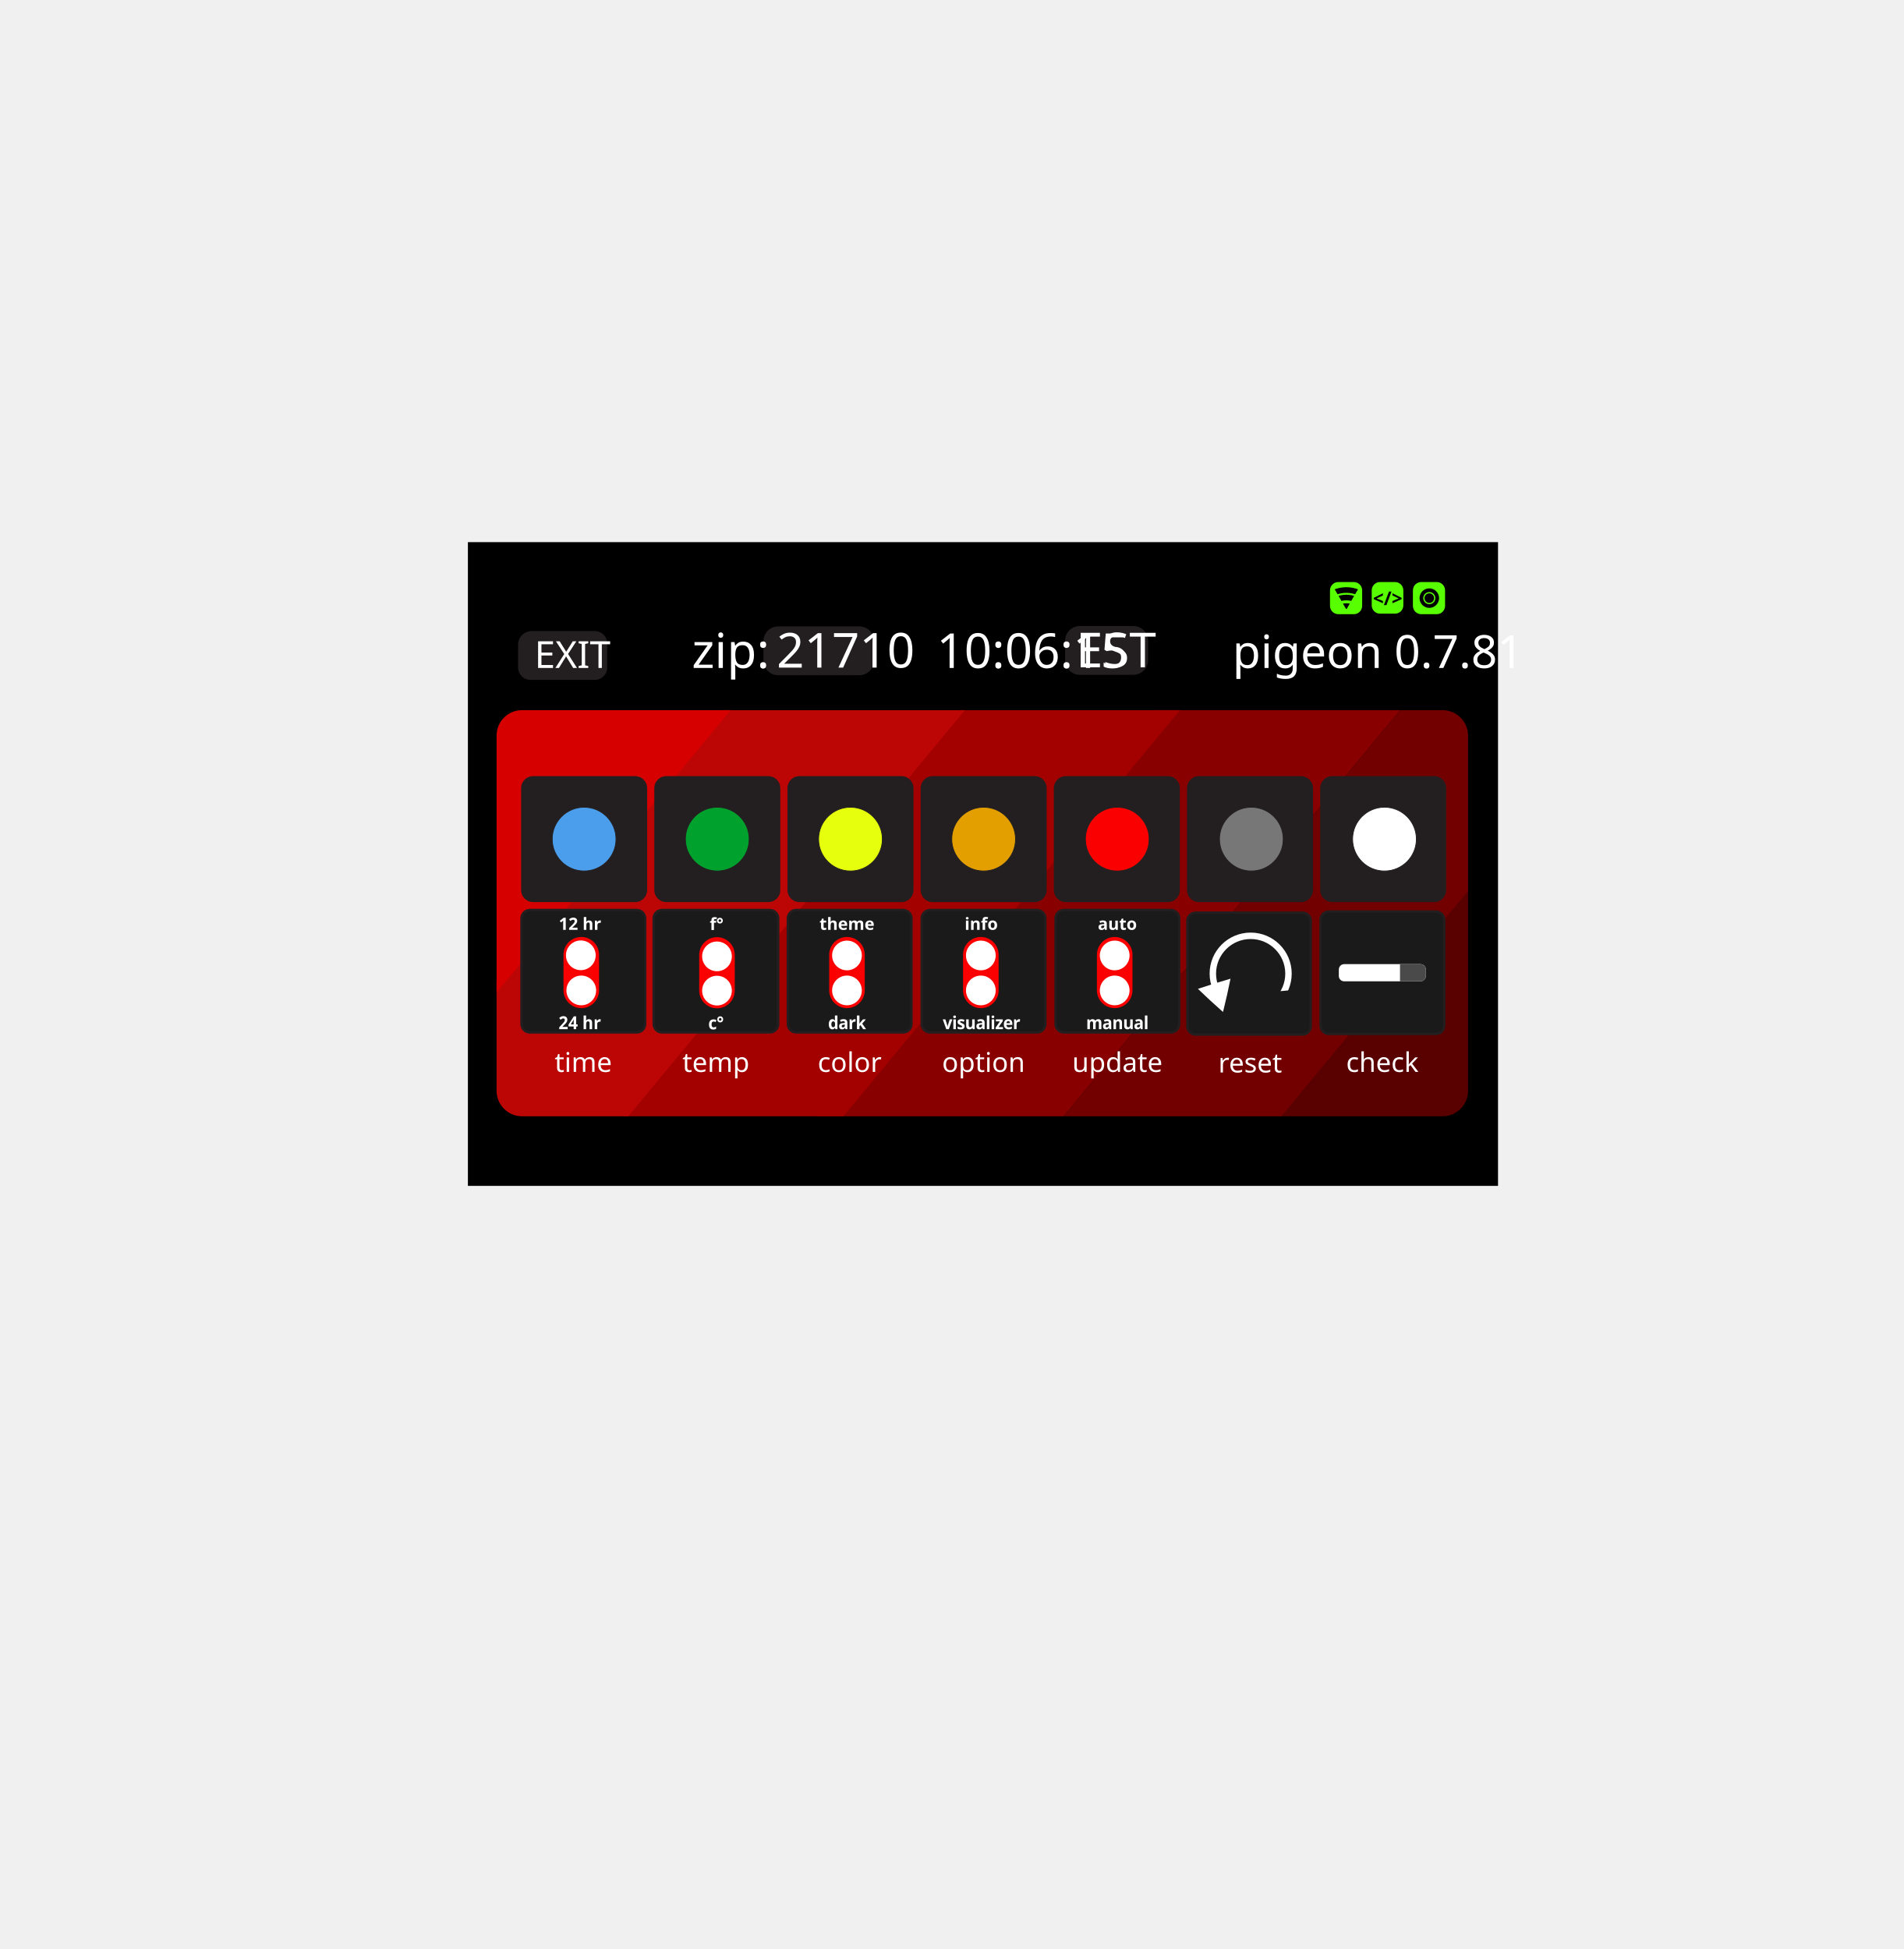
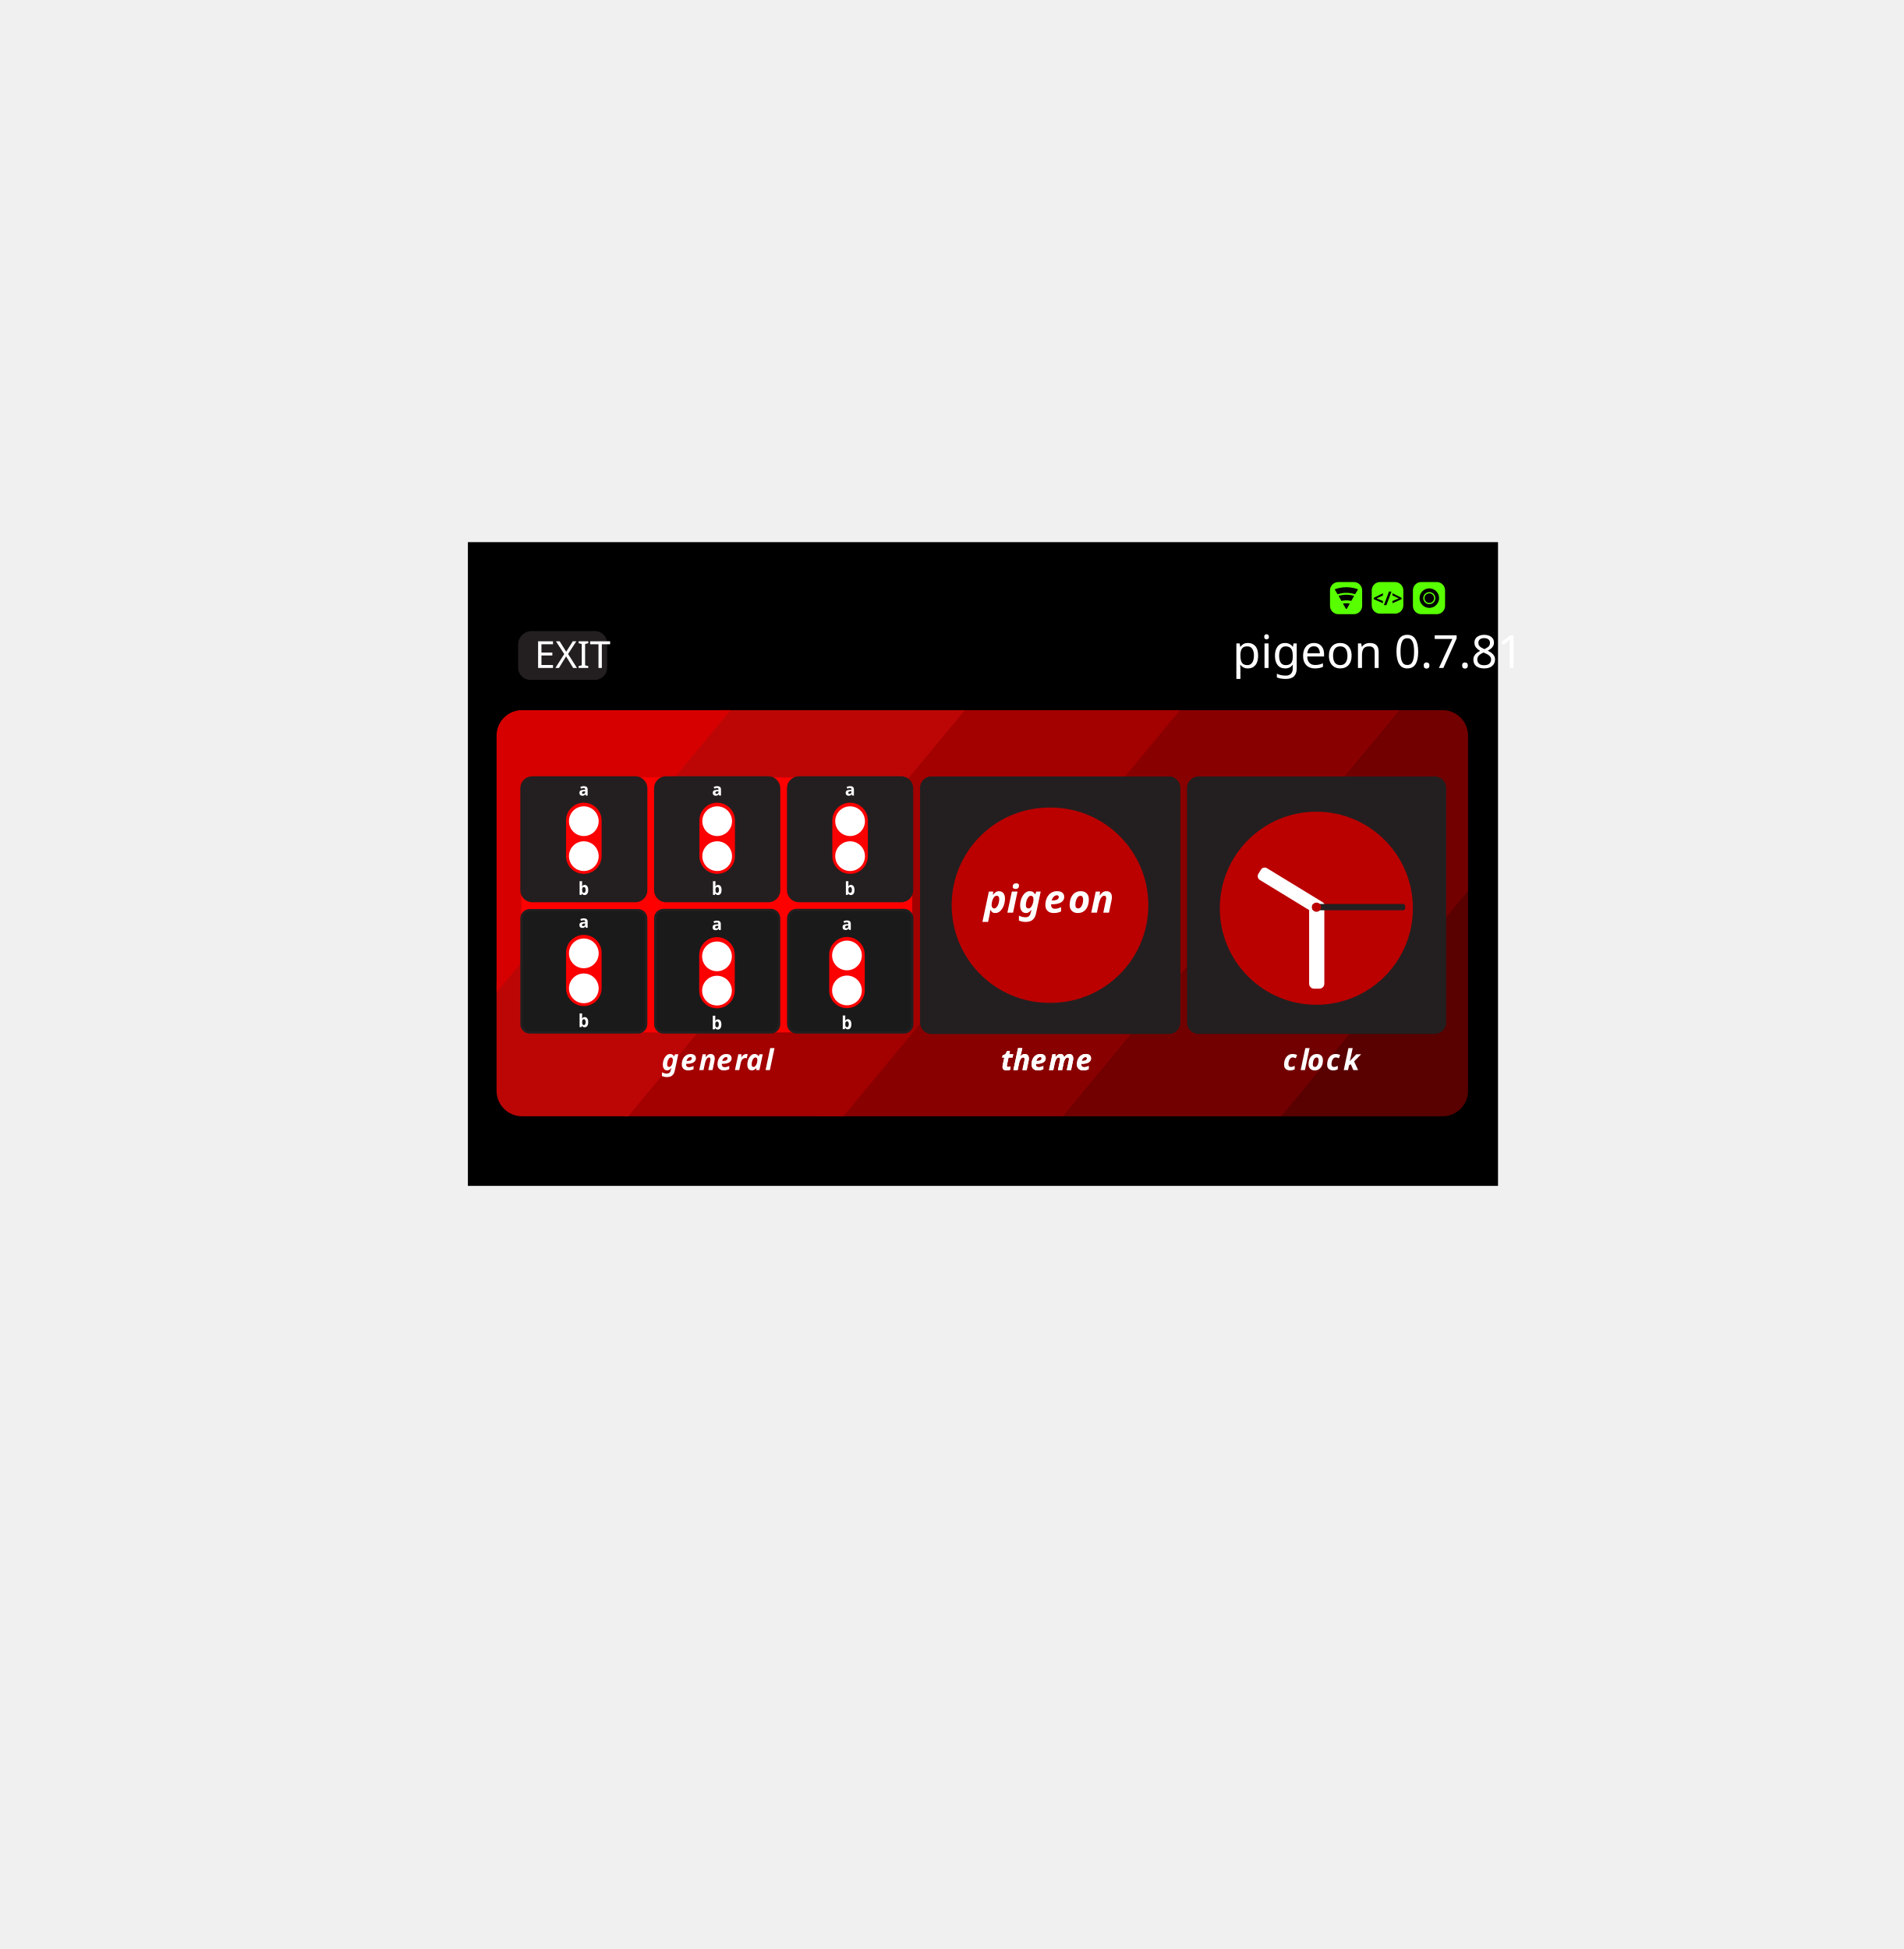
<svg xmlns="http://www.w3.org/2000/svg" viewBox="0 0 2365.03 2422.04">
  <defs>
    <clipPath id="clippath">
      <rect x="581.39" y="673.72" width="1280" height="800" fill="none" />
    </clipPath>
    <clipPath id="clippath-1">
      <path d="M648.66,882.51h1143.85c17.46,0,31.64,14.18,31.64,31.64v441.41c0,17.46-14.18,31.64-31.64,31.64H648.67c-17.46,0-31.64-14.18-31.64-31.64v-441.41c0-17.46,14.18-31.64,31.64-31.64Z" fill="none" />
    </clipPath>
    <clipPath id="clippath-2">
      <path d="M648.66,882.51h1143.85c17.46,0,31.64,14.18,31.64,31.64v441.41c0,17.46-14.18,31.64-31.64,31.64H648.67c-17.46,0-31.64-14.18-31.64-31.64v-441.41c0-17.46,14.18-31.64,31.64-31.64Z" fill="none" />
    </clipPath>
    <clipPath id="clippath-3">
      <path d="M648.66,882.51h1143.85c17.46,0,31.64,14.18,31.64,31.64v441.41c0,17.46-14.18,31.64-31.64,31.64H648.67c-17.46,0-31.64-14.18-31.64-31.64v-441.41c0-17.46,14.18-31.64,31.64-31.64Z" fill="none" />
    </clipPath>
    <clipPath id="clippath-4">
      <path d="M648.66,882.51h1143.85c17.46,0,31.64,14.18,31.64,31.64v441.41c0,17.46-14.18,31.64-31.64,31.64H648.67c-17.46,0-31.64-14.18-31.64-31.64v-441.41c0-17.46,14.18-31.64,31.64-31.64Z" fill="none" />
    </clipPath>
    <clipPath id="clippath-5">
      <path d="M648.66,882.51h1143.85c17.46,0,31.64,14.18,31.64,31.64v441.41c0,17.46-14.18,31.64-31.64,31.64H648.67c-17.46,0-31.64-14.18-31.64-31.64v-441.41c0-17.46,14.18-31.64,31.64-31.64Z" fill="none" />
    </clipPath>
    <clipPath id="clippath-6">
      <path d="M648.66,882.51h1143.85c17.46,0,31.64,14.18,31.64,31.64v441.41c0,17.46-14.18,31.64-31.64,31.64H648.67c-17.46,0-31.64-14.18-31.64-31.64v-441.41c0-17.46,14.18-31.64,31.64-31.64Z" fill="none" />
    </clipPath>
    <clipPath id="clippath-7">
-       <rect id="settings_update_clipping_mask" x="1739.59" y="1174.17" width="91.93" height="63.35" fill="none" />
-     </clipPath>
-     <clipPath id="clippath-8">
-       <rect id="settings_reset_icon_leplipse_clipping_mask" x="1375.18" y="1080.78" width="234.88" height="159.85" transform="translate(-101.31 143.59) rotate(-5.33)" fill="none" />
+       <rect x="1182.53" y="1003.55" width="244.34" height="242.72" rx="121.36" ry="121.36" fill="none" />
    </clipPath>
    <clipPath id="clippath-9">
      <polygon id="settings_input_wifi_clipping_mask" points="1672.93 727.78 1690.2 727.65 1681.45 742.54 1672.93 757.56 1664.41 742.54 1655.66 727.65 1672.93 727.78" fill="none" />
    </clipPath>
  </defs>
  <g id="background">
    <g clip-path="url(#clippath)">
      <rect x="581.39" y="673.72" width="1280" height="800" />
      <g clip-path="url(#clippath-1)">
        <rect x="674.38" y="1426.21" width="1916.01" height="315.24" transform="translate(-628.7072 1830.121) rotate(-50.3515)" fill="#590000" />
      </g>
      <g clip-path="url(#clippath-2)">
        <rect x="473.3" y="1313.82" width="1916.01" height="208.31" transform="translate(-573.7769 1615.26) rotate(-50.3513)" fill="#720000" />
      </g>
      <g clip-path="url(#clippath-3)">
        <rect x="302.48" y="1157.44" width="1916.01" height="236.39" transform="translate(-526.0057 1432.223) rotate(-50.3514)" fill="#890000" />
      </g>
      <g clip-path="url(#clippath-4)">
        <rect x="150.46" y="1044.69" width="1914.82" height="210.51" transform="translate(-484.4581 1269.221) rotate(-50.3515)" fill="#a30000" />
      </g>
      <g clip-path="url(#clippath-5)">
        <rect x="-15.46" y="894.9" width="1913.62" height="232.53" transform="translate(-437.8743 1090.776) rotate(-50.3513)" fill="#bc0606" />
      </g>
      <g clip-path="url(#clippath-6)">
        <rect x="-223.22" y="679.58" width="1916.01" height="320.81" transform="translate(-380.83 869.78) rotate(-50.35)" fill="#d60000" />
      </g>
    </g>
  </g>
-   <g id="settings_update_group">
-     <g id="settings_update_icon_group">
-       <rect id="settings_update_button" x="1640.9" y="1132.76" width="153.58" height="152.1" rx="10.35" ry="10.35" fill="#1a1a1a" stroke="#231f20" stroke-miterlimit="10" stroke-width="3" />
-       <rect id="settings_update_white" x="1663.58" y="1198.12" width="108.14" height="21.39" rx="6.67" ry="6.67" fill="#fff" />
-       <g id="settings_update_icon_clipping_mask">
-         <g clip-path="url(#clippath-7)">
-           <rect id="settings_update_rectangle_full_grey" x="1663.58" y="1198.12" width="108.14" height="21.39" rx="6.67" ry="6.67" fill="#4a4a4a" />
-         </g>
-       </g>
-       <text id="settings_update_update_text" transform="translate(1717.69 1332.079)" text-anchor="middle" fill="#fff" font-family="Digital-7, Digital-7" font-size="33.68" isolation="isolate">
-         <tspan x="0" y="0">check</tspan>
-       </text>
-     </g>
-   </g>
-   <g id="settings_reset_group">
-     <rect id="settings_reset_button" x="1475.42" y="1134.15" width="153.26" height="151.54" rx="10.35" ry="10.35" fill="#1a1a1a" stroke="#231f20" stroke-miterlimit="10" stroke-width="3" />
-     <g id="settings_reset_icon_group">
-       <g id="settings_reset_icon_eplipse">
-         <g clip-path="url(#clippath-8)">
-           <circle id="settings_reset_icon_eplipse_white" cx="1554.03" cy="1209.93" r="47" fill="none" stroke="#fff" stroke-miterlimit="10" stroke-width="8" />
-         </g>
-       </g>
-       <polygon id="settings_reset_icon_triangle" points="1529 1216.23 1524.57 1236.98 1519.68 1257.63 1503.92 1243.42 1488.49 1228.86 1508.68 1222.32 1529 1216.23" fill="#fff" />
-     </g>
-     <text id="settings_reset_text_white" transform="translate(1513.802 1332.742)" fill="#fff" font-family="Digital-7, Digital-7" font-size="33.56" isolation="isolate">
-       <tspan x="0" y="0">reset</tspan>
-     </text>
-   </g>
-   <g id="settings_tile_labels_group">
-     <text id="settings_label_time_text" transform="translate(724.81 1332.079)" text-anchor="middle" fill="#fff" font-family="Digital-7, Digital-7" font-size="33.68" isolation="isolate">
-       <tspan x="0" y="0">time</tspan>
-     </text>
-     <text id="settings_label_temp_text" transform="translate(889.6 1332.079)" text-anchor="middle" fill="#fff" font-family="Digital-7, Digital-7" font-size="33.68" isolation="isolate">
-       <tspan x="0" y="0">temp</tspan>
-     </text>
-     <text id="settings_label_color_text" transform="translate(1055.77 1332.079)" text-anchor="middle" fill="#fff" font-family="Digital-7, Digital-7" font-size="33.68" isolation="isolate">
-       <tspan x="0" y="0">color</tspan>
-     </text>
-     <text id="settings_label_option_text" transform="translate(1222.1 1332.079)" text-anchor="middle" fill="#fff" font-family="Digital-7, Digital-7" font-size="33.68" isolation="isolate">
-       <tspan x="0" y="0">option</tspan>
-     </text>
-     <text id="settings_label_update_text" transform="translate(1388.43 1332.079)" text-anchor="middle" fill="#fff" font-family="Digital-7, Digital-7" font-size="33.68" isolation="isolate">
-       <tspan x="0" y="0">update</tspan>
-     </text>
-   </g>
-   <g id="settings_option_group">
-     <g id="option1_time_format">
-       <rect id="option1_time_button" x="648.02" y="1130.89" width="153.58" height="152.1" rx="10.35" ry="10.35" fill="#1a1a1a" stroke="#231f20" stroke-miterlimit="10" stroke-width="3" />
-       <path id="option1_time_shape_ui_color" d="M744.38,1186.49v44.21c0,12.21-9.9,22.11-22.1,22.11s-22.11-9.9-22.11-22.11v-44.21c0-12.21,9.9-22.11,22.11-22.11s22.1,9.9,22.1,22.11" fill="#fb0000" />
-       <text id="option1_time_24hr_b_text_white" transform="translate(694.0457 1278.948) scale(1 1.0638)" fill="#fff" font-family="SharpSans-Bold, 'Sharp Sans'" font-size="21" font-weight="700">
-         <tspan x="0" y="0" letter-spacing="-.02em">2</tspan>
-         <tspan x="12.01" y="0">4 hr</tspan>
-       </text>
-       <text id="option1_time_12hr_a_text_white" transform="translate(694.2891 1155.521)" fill="#fff" font-family="SharpSans-Bold, 'Sharp Sans'" font-size="21" font-weight="700">
-         <tspan x="0" y="0">12 hr</tspan>
-       </text>
-       <path id="option1_time_toggle_b_shape_white" d="M740.18,1187.16c0,10.2-8.27,18.47-18.47,18.47s-18.47-8.27-18.47-18.47,8.27-18.46,18.47-18.46,18.47,8.27,18.47,18.46" fill="#fff" />
-       <path id="option1_time_toggle_a_shape_white" d="M740.74,1230.81c0,10.2-8.27,18.47-18.47,18.47s-18.47-8.27-18.47-18.47,8.27-18.46,18.47-18.46,18.47,8.27,18.47,18.46" fill="#fff" />
-     </g>
-     <g id="option2_temp_group">
-       <rect id="option2_temp_button" x="812.25" y="1130.89" width="154.7" height="152.1" rx="10.35" ry="10.35" fill="#1a1a1a" stroke="#231f20" stroke-miterlimit="10" stroke-width="3" />
-       <path id="option2_temp_shape_ui_color" d="M913.01,1186.72v44.21c0,12.21-9.9,22.11-22.1,22.11s-22.11-9.9-22.11-22.11v-44.21c0-12.21,9.9-22.11,22.11-22.11s22.1,9.9,22.1,22.11" fill="#fb0000" />
-       <text id="option2_temp_c_b_text_white" transform="translate(880.0389 1279.179) scale(1 1.0638)" fill="#fff" font-family="SharpSans-Bold, 'Sharp Sans'" font-size="21" font-weight="700" letter-spacing="-.02em">
-         <tspan x="0" y="0">c°</tspan>
-       </text>
-       <text id="option2_temp_f_a_text_white" transform="translate(881.8868 1155.752)" fill="#fff" font-family="SharpSans-Bold, 'Sharp Sans'" font-size="21" font-weight="700">
-         <tspan x="0" y="0">f°</tspan>
-       </text>
-       <path id="option2_temp_toggle_b_shape_white" d="M909.37,1188.48c0,10.2-8.27,18.47-18.47,18.47s-18.47-8.27-18.47-18.47,8.27-18.46,18.47-18.46,18.47,8.27,18.47,18.46" fill="#fff" />
-       <path id="option2_temp_toggle_a_shape_white" d="M909.37,1231.04c0,10.2-8.27,18.47-18.47,18.47s-18.47-8.27-18.47-18.47,8.27-18.46,18.47-18.46,18.47,8.27,18.47,18.46" fill="#fff" />
-     </g>
-     <g id="option3_dark_group">
-       <rect id="option3_theme_shape_button" x="978.98" y="1130.89" width="153.58" height="152.1" rx="10.35" ry="10.35" fill="#1a1a1a" stroke="#231f20" stroke-miterlimit="10" stroke-width="3" />
-       <path id="option3_theme_shape_ui_color" d="M1074.53,1186.49v44.21c0,12.21-9.9,22.11-22.1,22.11s-22.11-9.9-22.11-22.11v-44.21c0-12.21,9.9-22.11,22.11-22.11s22.1,9.9,22.1,22.11" fill="#fb0000" />
-       <text id="option3_theme_b_dark_text_white" transform="translate(1028.898 1278.948) scale(1 1.0638)" fill="#fff" font-family="SharpSans-Bold, 'Sharp Sans'" font-size="21" font-weight="700" letter-spacing="-.02em">
-         <tspan x="0" y="0">dark</tspan>
-       </text>
-       <text id="option3_theme_a_theme_text_white" transform="translate(1018.251 1155.521)" fill="#fff" font-family="SharpSans-Bold, 'Sharp Sans'" font-size="21" font-weight="700">
-         <tspan x="0" y="0">theme</tspan>
-       </text>
-       <path id="option3_theme_toggle_b_shape_white" d="M1070.89,1187.35c0,10.2-8.27,18.47-18.47,18.47s-18.47-8.27-18.47-18.47,8.27-18.46,18.47-18.46,18.47,8.27,18.47,18.46" fill="#fff" />
-       <path id="option3_theme_toggle_a_shape_white" d="M1070.89,1230.81c0,10.2-8.27,18.47-18.47,18.47s-18.47-8.27-18.47-18.47,8.27-18.46,18.47-18.46,18.47,8.27,18.47,18.46" fill="#fff" />
-     </g>
-     <g id="optionv_visualizer_grpup">
-       <rect id="option4_theme_shape_button" x="1145.31" y="1130.89" width="153.58" height="152.1" rx="10.35" ry="10.35" fill="#1a1a1a" stroke="#231f20" stroke-miterlimit="10" stroke-width="3" />
-       <path id="option4_theme_shape_ui_color" d="M1240.86,1186.49v44.21c0,12.21-9.9,22.11-22.1,22.11s-22.11-9.9-22.11-22.11v-44.21c0-12.21,9.9-22.11,22.11-22.11s22.1,9.9,22.1,22.11" fill="#fb0000" />
-       <text id="option4_theme_b_dark_text_white" transform="translate(1171.426 1278.948) scale(1 1.0638)" fill="#fff" font-family="SharpSans-Bold, 'Sharp Sans'" font-size="21" font-weight="700" letter-spacing="-.02em">
-         <tspan x="0" y="0">visualizer</tspan>
-       </text>
-       <text id="option4_theme_a_theme_text_white" transform="translate(1198.61 1155.521)" fill="#fff" font-family="SharpSans-Bold, 'Sharp Sans'" font-size="21" font-weight="700">
-         <tspan x="0" y="0">info</tspan>
-       </text>
-       <path id="option4_theme_toggle_b_shape_white" d="M1237.22,1187.35c0,10.2-8.27,18.47-18.47,18.47s-18.47-8.27-18.47-18.47,8.27-18.46,18.47-18.46,18.47,8.27,18.47,18.46" fill="#fff" />
-       <path id="option4_theme_toggle_a_shape_white" d="M1237.22,1230.81c0,10.2-8.27,18.47-18.47,18.47s-18.47-8.27-18.47-18.47,8.27-18.46,18.47-18.46,18.47,8.27,18.47,18.46" fill="#fff" />
-     </g>
-     <g id="option5_update_group">
-       <rect id="option5_update_button" x="1311.64" y="1130.89" width="153.58" height="152.1" rx="10.35" ry="10.35" fill="#1a1a1a" stroke="#231f20" stroke-miterlimit="10" stroke-width="3" />
-       <path id="option5_update_shape_ui_color" d="M1407.19,1186.49v44.21c0,12.21-9.9,22.11-22.1,22.11s-22.11-9.9-22.11-22.11v-44.21c0-12.21,9.9-22.11,22.11-22.11s22.1,9.9,22.1,22.11" fill="#fb0000" />
-       <text id="option5_update_b_manual_text_white" transform="translate(1388.43 1278.948) scale(1 1.0638)" text-anchor="middle" fill="#fff" font-family="SharpSans-Bold, 'Sharp Sans'" font-size="21" font-weight="700" letter-spacing="-.02em">
-         <tspan x="0" y="0">manual</tspan>
-       </text>
-       <text id="option5_update_a_auto_text_white" transform="translate(1388.43 1155.521)" text-anchor="middle" fill="#fff" font-family="SharpSans-Bold, 'Sharp Sans'" font-size="21" font-weight="700">
-         <tspan x="0" y="0">auto</tspan>
-       </text>
-       <path id="option5_update_toggle_b_shape_white" d="M1403.55,1187.35c0,10.2-8.27,18.47-18.47,18.47s-18.47-8.27-18.47-18.47,8.27-18.46,18.47-18.46,18.47,8.27,18.47,18.46" fill="#fff" />
-       <path id="option5_update_toggle_a_shape_white" d="M1403.55,1230.81c0,10.2-8.27,18.47-18.47,18.47s-18.47-8.27-18.47-18.47,8.27-18.46,18.47-18.46,18.47,8.27,18.47,18.46" fill="#fff" />
-     </g>
-   </g>
-   <g id="settings_ui_color_group">
-     <g id="ui_color_white_group">
-       <path id="ui_color_white_button" d="M1782.08,1119.57h-126.78c-7.4,0-13.4-6-13.4-13.4v-126.78c0-7.4,6-13.4,13.4-13.4h126.78c7.4,0,13.4,6,13.4,13.4v126.78c0,7.4-6,13.4-13.4,13.4" fill="#231f20" stroke="#231f20" stroke-miterlimit="10" stroke-width="3" />
-       <circle id="ui_color_white_icon" cx="1720.31" cy="1042.78" r="39.65" fill="#fff" stroke="#231f20" stroke-miterlimit="10" />
-     </g>
-     <g id="ui_color_grey_group">
-       <path id="ui_color_red_button" d="M1616.6,1119.57h-126.78c-7.4,0-13.4-6-13.4-13.4v-126.78c0-7.4,6-13.4,13.4-13.4h126.78c7.4,0,13.4,6,13.4,13.4v126.78c0,7.4-6,13.4-13.4,13.4" fill="#231f20" stroke="#231f20" stroke-miterlimit="10" stroke-width="3" />
-       <path id="ui_color_red_icon" d="M1594.55,1042.78c0,21.9-17.75,39.65-39.65,39.65s-39.65-17.75-39.65-39.65,17.75-39.65,39.65-39.65,39.65,17.75,39.65,39.65" fill="#777" stroke="#231f20" stroke-miterlimit="10" />
-     </g>
-     <g id="ui_color_red_group">
-       <path id="ui_color_red_button-2" data-name="ui_color_red_button" d="M1451.12,1119.57h-126.78c-7.4,0-13.4-6-13.4-13.4v-126.78c0-7.4,6-13.4,13.4-13.4h126.78c7.4,0,13.4,6,13.4,13.4v126.78c0,7.4-6,13.4-13.4,13.4" fill="#231f20" stroke="#231f20" stroke-miterlimit="10" stroke-width="3" />
-       <path id="ui_color_red_icon-2" data-name="ui_color_red_icon" d="M1427.95,1042.78c0,21.9-17.75,39.65-39.65,39.65s-39.65-17.75-39.65-39.65,17.75-39.65,39.65-39.65,39.65,17.75,39.65,39.65" fill="#fb0000" stroke="#231f20" stroke-miterlimit="10" />
-     </g>
-     <g id="ui_color_orange_group">
-       <path id="ui_color_orange_button" d="M1285.64,1119.57h-126.78c-7.4,0-13.4-6-13.4-13.4v-126.78c0-7.4,6-13.4,13.4-13.4h126.78c7.4,0,13.4,6,13.4,13.4v126.78c0,7.4-6,13.4-13.4,13.4" fill="#231f20" stroke="#231f20" stroke-miterlimit="10" stroke-width="3" />
-       <path id="ui_color_orange_icon" d="M1261.9,1042.78c0,21.9-17.75,39.65-39.65,39.65s-39.65-17.75-39.65-39.65,17.75-39.65,39.65-39.65,39.65,17.75,39.65,39.65" fill="#e39f00" stroke="#231f20" stroke-miterlimit="10" />
-     </g>
-     <g id="ui_color_yellow_group">
-       <path id="ui_color_yellow_button" d="M1120.16,1119.57h-126.78c-7.4,0-13.4-6-13.4-13.4v-126.78c0-7.4,6-13.4,13.4-13.4h126.78c7.4,0,13.4,6,13.4,13.4v126.78c0,7.4-6,13.4-13.4,13.4" fill="#231f20" stroke="#231f20" stroke-miterlimit="10" stroke-width="3" />
-       <path id="ui_color_yellow_icon" d="M1096.41,1042.78c0,21.9-17.75,39.65-39.65,39.65s-39.65-17.75-39.65-39.65,17.75-39.65,39.65-39.65,39.65,17.75,39.65,39.65" fill="#e5ff0c" stroke="#231f20" stroke-miterlimit="10" />
-     </g>
-     <g id="ui_color_green_group">
-       <path id="ui_color_green_butto" d="M954.68,1119.57h-126.78c-7.4,0-13.4-6-13.4-13.4v-126.78c0-7.4,6-13.4,13.4-13.4h126.78c7.4,0,13.4,6,13.4,13.4v126.78c0,7.4-6,13.4-13.4,13.4" fill="#231f20" stroke="#231f20" stroke-miterlimit="10" stroke-width="3" />
-       <path id="ui_color_green_icon" d="M930.93,1042.78c0,21.9-17.75,39.65-39.65,39.65s-39.65-17.75-39.65-39.65,17.75-39.65,39.65-39.65,39.65,17.75,39.65,39.65" fill="#00a22d" stroke="#231f20" stroke-miterlimit="10" />
-     </g>
-     <g id="ui_color_blue_group">
-       <path id="ui_color_blue_button" d="M789.2,1119.57h-126.78c-7.4,0-13.4-6-13.4-13.4v-126.78c0-7.4,6-13.4,13.4-13.4h126.78c7.4,0,13.4,6,13.4,13.4v126.78c0,7.4-6,13.4-13.4,13.4" fill="#231f20" stroke="#231f20" stroke-miterlimit="10" stroke-width="3" />
-       <path id="ui_color_blue_icon" d="M765.45,1042.78c0,21.9-17.75,39.65-39.65,39.65s-39.65-17.75-39.65-39.65,17.75-39.65,39.65-39.65,39.65,17.75,39.65,39.65" fill="#4b9eec" stroke="#231f20" stroke-miterlimit="10" />
-     </g>
-   </g>
-   <g id="settings_input_audio_group">
-     <rect id="settings_pigeon_09_audio_button" x="1755.64" y="723.31" width="39.95" height="39.95" rx="10.35" ry="10.35" fill="#58ff00" />
-     <g id="settings_input_audio_icon_group">
-       <circle id="settings_input_audio_dot_outter" cx="1776" cy="743.3" r="12.13" />
-       <circle id="settings_input_audio_dot_middle" cx="1776" cy="743.3" r="7.53" fill="#58ff00" />
-       <circle id="settings_input_audio_dot_inner" cx="1776" cy="743.3" r="4.95" stroke="#000" stroke-miterlimit="10" stroke-width="2" />
-     </g>
-   </g>
-   <g id="settings_input_metadata_group">
-     <rect id="settings_input_metadata_button" x="1704.45" y="723.31" width="39.3" height="39.3" rx="10.35" ry="10.35" fill="#58ff00" />
-     <text id="settings_input_metadata_icon" transform="translate(1705.926 751.9778)" font-family="SharpSans-Extrabold, 'Sharp Sans'" font-size="23.6" font-weight="700">
-       <tspan x="0" y="0">&lt;/&gt;</tspan>
-     </text>
-   </g>
-   <g id="settings_input_wifi_group">
-     <rect id="settings_input_wifi_button" x="1652.62" y="723.31" width="39.95" height="39.95" rx="10.35" ry="10.35" fill="#58ff00" />
-     <g id="settings_input_wifi_icon_group">
-       <g clip-path="url(#clippath-9)">
-         <g id="settings_input_wifi_circles_group">
-           <circle id="settings_input_wifi_circle_inner" cx="1672.93" cy="771.4" r="18.21" fill="none" stroke="#000" stroke-miterlimit="10" stroke-width="7" />
-           <circle id="settings_input_wifi_circle_middle" cx="1672.93" cy="771.4" r="28.85" fill="none" stroke="#000" stroke-miterlimit="10" stroke-width="7" />
-           <circle id="settings_input_wifi_circle_outter" cx="1672.93" cy="771.4" r="38.18" fill="none" stroke="#000" stroke-miterlimit="10" stroke-width="7" />
-         </g>
-       </g>
-     </g>
-   </g>
  <g id="settings_pigeon_version_group">
    <text id="settings_pigeon_version_text" transform="translate(1516.672 830.0938)" fill="#fff" font-family="Digital-7, Digital-7" font-size="56.86" isolation="isolate">
      <tspan x="0" y="0" xml:space="preserve"> pigeon 0.7.81</tspan>
    </text>
  </g>
-   <g id="settings_timezone_group">
-     <rect id="settings_timezone_button" x="1323.43" y="777.92" width="103.11" height="60.69" rx="18.35" ry="18.35" fill="#231f20" />
-     <text id="settings_timezone_text" transform="translate(1336.981 829.244)" fill="#fff" font-family="Digital-7, Digital-7" font-size="60">
-       <tspan x="0" y="0">EST</tspan>
-     </text>
-     <text id="settings_timezoe_clock" transform="translate(1163.811 830.0938)" fill="#fff" font-family="Digital-7, Digital-7" font-size="60">
-       <tspan x="0" y="0">10:06:15</tspan>
-     </text>
-   </g>
-   <g id="settings_zipcode_group">
-     <rect id="zipcode_button" x="948.62" y="778.42" width="137.41" height="60.69" rx="18.35" ry="18.35" fill="#231f20" />
-     <text id="zipcode_zip_text" transform="translate(859.62 830.09)" fill="#fff" font-family="Digital-7, Digital-7" font-size="60">
-       <tspan x="0" y="0">zip:</tspan>
-     </text>
-     <text id="zipcode_00000_text" transform="translate(965.03 829.64)" fill="#fff" font-family="Digital-7, Digital-7" font-size="60">
-       <tspan x="0" y="0">21710</tspan>
-     </text>
+   <g id="section3_clock">
+     <rect id="clock_container" data-name="clock)container" x="1474.95" y="964.95" width="322.03" height="319.91" rx="14.23" ry="14.23" fill="#231f20" />
+     <text transform="translate(1593.971 1329.829)" fill="#fff" font-family="SharpSans-BoldItalic, 'Sharp Sans'" font-size="36" font-style="italic" font-weight="700">
+       <tspan x="0" y="0" letter-spacing="0em">c</tspan>
+       <tspan x="21.56" y="0" letter-spacing="0em">l</tspan>
+       <tspan x="30.38" y="0" letter-spacing="0em">o</tspan>
+       <tspan x="53.53" y="0" letter-spacing="0em">c</tspan>
+       <tspan x="75.1" y="0">k</tspan>
+     </text>
+     <g id="clock">
+       <circle id="clock_face" cx="1635.67" cy="1128.68" r="119.96" fill="#b00" />
+       <rect id="clock_hand_minute" x="1626.68" y="1122.48" width="18.89" height="106.14" rx="6.16" ry="6.16" transform="translate(3272.249 2351.107) rotate(-180)" fill="#fff" />
+       <rect id="clock_hand_hour" x="1595.94" y="1061.3" width="17.11" height="92.17" rx="5.58" ry="5.58" transform="translate(-176.7425 1899.781) rotate(-58.5949)" fill="#fff" />
+       <rect id="clock_hand_second" x="1684.31" y="1069.46" width="7.83" height="115.64" rx="2.55" ry="2.55" transform="translate(560.9447 2815.497) rotate(-89.9999)" fill="#231f20" />
+       <circle id="clock_center" cx="1635.82" cy="1127.38" r="5.71" fill="#b00" />
+     </g>
+   </g>
+   <g id="section2_theme">
+     <g id="menu1_themne">
+       <rect x="1143.36" y="964.95" width="323.16" height="319.91" rx="14.23" ry="14.23" fill="#231f20" />
+       <g clip-path="url(#clippath-7)">
+         <rect x="1177.94" y="1176.98" width="479.23" height="78.85" transform="translate(-423.5484 1531.726) rotate(-50.3515)" fill="#590000" />
+         <rect x="1127.65" y="1148.87" width="479.23" height="52.1" transform="translate(-409.8101 1477.981) rotate(-50.3513)" fill="#720000" />
+         <rect x="1084.92" y="1109.75" width="479.23" height="59.12" transform="translate(-397.8612 1432.201) rotate(-50.3514)" fill="#890000" />
+         <rect x="1046.9" y="1081.55" width="478.93" height="52.65" transform="translate(-387.4689 1391.433) rotate(-50.3515)" fill="#a30000" />
+         <rect x="1005.4" y="1044.09" width="478.63" height="58.16" transform="translate(-375.8183 1346.796) rotate(-50.3513)" fill="#bc0606" />
+         <rect x="953.43" y="990.23" width="479.23" height="80.24" transform="translate(-361.5507 1291.519) rotate(-50.3513)" fill="#d60000" />
+         <rect x="1182.53" y="1003.55" width="244.34" height="242.72" rx="121.36" ry="121.36" fill="none" />
+       </g>
+       <text transform="translate(1243.594 1329.829)" fill="#fff" font-family="SharpSans-BoldItalic, 'Sharp Sans'" font-size="36" font-style="italic" font-weight="700">
+         <tspan x="0" y="0" letter-spacing="0em">t</tspan>
+         <tspan x="14.94" y="0" letter-spacing="0em">h</tspan>
+         <tspan x="36.61" y="0">e</tspan>
+         <tspan x="59.25" y="0" letter-spacing="0em">m</tspan>
+         <tspan x="92.95" y="0" letter-spacing="0em">e</tspan>
+       </text>
+     </g>
+   </g>
+   <g id="section2_general">
+     <rect x="1143.36" y="964.95" width="323.16" height="319.91" rx="14.23" ry="14.23" fill="#231f20" />
+     <rect x="1182.53" y="1003.55" width="244.34" height="242.72" rx="121.36" ry="121.36" fill="#b00" />
+     <text transform="translate(1243.594 1329.829)" fill="#fff" font-family="SharpSans-BoldItalic, 'Sharp Sans'" font-size="36" font-style="italic" font-weight="700">
+       <tspan x="0" y="0" letter-spacing="0em">t</tspan>
+       <tspan x="14.94" y="0" letter-spacing="0em">h</tspan>
+       <tspan x="36.61" y="0">e</tspan>
+       <tspan x="59.25" y="0" letter-spacing="0em">m</tspan>
+       <tspan x="92.95" y="0" letter-spacing="0em">e</tspan>
+     </text>
+     <text transform="translate(1222.306 1134.155)" fill="#fff" font-family="SharpSans-BoldItalic, 'Sharp Sans'" font-size="48" font-style="italic" font-weight="700">
+       <tspan x="0" y="0" letter-spacing="0em">pi</tspan>
+       <tspan x="43.15" y="0" letter-spacing="0em">g</tspan>
+       <tspan x="74.54" y="0" letter-spacing="0em">e</tspan>
+       <tspan x="104.69" y="0" letter-spacing="0em">on</tspan>
+     </text>
+   </g>
+   <g id="section1_togles">
+     <path id="toggle_01_button" d="M1091.17,1282.99h-400.79c-23.39,0-42.36-12.38-42.36-27.64v-261.52c0-15.26,18.96-27.64,42.36-27.64h400.79c23.39,0,42.36,12.38,42.36,27.64v261.52c0,15.26-18.97,27.64-42.36,27.64" fill="red" />
+     <g id="toggle_06_group">
+       <rect id="toggle_06_button" x="979.46" y="1130.89" width="154.06" height="152.1" rx="10.35" ry="10.35" fill="#1a1a1a" stroke="#231f20" stroke-miterlimit="10" stroke-width="3" />
+       <g id="toggle_06">
+         <path id="toggle6_containter" d="M1074.53,1186.49v44.21c0,12.21-9.9,22.11-22.1,22.11s-22.11-9.9-22.11-22.11v-44.21c0-12.21,9.9-22.11,22.11-22.11s22.1,9.9,22.1,22.11" fill="#fb0000" />
+         <text id="toggle6_switch_b_white" transform="translate(1045.54 1278.948) scale(1 1.0638)" fill="#fff" font-family="SharpSans-Bold, 'Sharp Sans'" font-size="21" font-weight="700" letter-spacing="-.02em">
+           <tspan x="0" y="0">b</tspan>
+         </text>
+         <text id="toggle6_switch_a_white" transform="translate(1046.065 1155.521)" fill="#fff" font-family="SharpSans-Bold, 'Sharp Sans'" font-size="21" font-weight="700">
+           <tspan x="0" y="0">a</tspan>
+         </text>
+         <path id="toggle6_text_b_white" d="M1070.89,1187.35c0,10.2-8.27,18.47-18.47,18.47s-18.47-8.27-18.47-18.47,8.27-18.46,18.47-18.46,18.47,8.27,18.47,18.46" fill="#fff" />
+         <path id="toggle6_text_a_white" d="M1070.89,1230.81c0,10.2-8.27,18.47-18.47,18.47s-18.47-8.27-18.47-18.47,8.27-18.46,18.47-18.46,18.47,8.27,18.47,18.46" fill="#fff" />
+       </g>
+     </g>
+     <g id="toggle_05_group">
+       <rect id="toggle_05" x="814.23" y="1130.89" width="153.83" height="152.1" rx="10.35" ry="10.35" fill="#1a1a1a" stroke="#231f20" stroke-miterlimit="10" stroke-width="3" />
+       <g id="toggle_05-2" data-name="toggle_05">
+         <path id="toggle5_container" d="M913.01,1186.72v44.21c0,12.21-9.9,22.11-22.1,22.11s-22.11-9.9-22.11-22.11v-44.21c0-12.21,9.9-22.11,22.11-22.11s22.1,9.9,22.1,22.11" fill="#fb0000" />
+         <text id="toggle5_switch_b_white" transform="translate(884.0184 1279.179) scale(1 1.0638)" fill="#fff" font-family="SharpSans-Bold, 'Sharp Sans'" font-size="21" font-weight="700" letter-spacing="-.02em">
+           <tspan x="0" y="0">b</tspan>
+         </text>
+         <text id="toggle5_switch_a_white" transform="translate(884.543 1155.752)" fill="#fff" font-family="SharpSans-Bold, 'Sharp Sans'" font-size="21" font-weight="700">
+           <tspan x="0" y="0">a</tspan>
+         </text>
+         <path id="toggle5_text_b_white" d="M909.37,1188.48c0,10.2-8.27,18.47-18.47,18.47s-18.47-8.27-18.47-18.47,8.27-18.46,18.47-18.46,18.47,8.27,18.47,18.46" fill="#fff" />
+         <path id="toggle5_text_a_white" d="M909.37,1231.04c0,10.2-8.27,18.47-18.47,18.47s-18.47-8.27-18.47-18.47,8.27-18.46,18.47-18.46,18.47,8.27,18.47,18.46" fill="#fff" />
+       </g>
+     </g>
+     <g id="toggle_04_group">
+       <rect id="toggle_04_button" x="648.02" y="1131.12" width="154.84" height="151.87" rx="10.35" ry="10.35" fill="#1a1a1a" stroke="#231f20" stroke-miterlimit="10" stroke-width="3" />
+       <g id="toggle_04">
+         <path id="toggle4_container" d="M747.54,1183.9v44.21c0,12.21-9.9,22.11-22.1,22.11s-22.11-9.9-22.11-22.11v-44.21c0-12.21,9.9-22.11,22.11-22.11s22.1,9.9,22.1,22.11" fill="#fb0000" />
+         <path id="toggle4_switch_1_white" d="M743.9,1184.76c0,10.2-8.27,18.47-18.47,18.47s-18.47-8.27-18.47-18.47,8.27-18.46,18.47-18.46,18.47,8.27,18.47,18.46" fill="#fff" />
+         <path id="toggle4_switch_b_white" d="M743.9,1228.22c0,10.2-8.27,18.47-18.47,18.47s-18.47-8.27-18.47-18.47,8.27-18.46,18.47-18.46,18.47,8.27,18.47,18.46" fill="#fff" />
+         <text id="toggle4_text_b_white" transform="translate(718.5498 1276.359) scale(1 1.0638)" fill="#fff" font-family="SharpSans-Bold, 'Sharp Sans'" font-size="21" font-weight="700" letter-spacing="-.02em">
+           <tspan x="0" y="0">b</tspan>
+         </text>
+         <text id="toggle4_text_a_white" transform="translate(719.0745 1152.932)" fill="#fff" font-family="SharpSans-Bold, 'Sharp Sans'" font-size="21" font-weight="700">
+           <tspan x="0" y="0">a</tspan>
+         </text>
+       </g>
+     </g>
+     <g id="toggle_03_group">
+       <path id="toggle_03_button" d="M1119.8,1119.77h-127c-7.41,0-13.42-6-13.42-13.4v-126.78c0-7.4,6.01-13.4,13.42-13.4h127c7.41,0,13.42,6,13.42,13.4v126.78c0,7.4-6.01,13.4-13.42,13.4" fill="#231f20" stroke="#231f20" stroke-miterlimit="10" stroke-width="3" />
+       <g id="toggle_03">
+         <path id="toggle3_container" d="M1078.41,1019.62v44.21c0,12.21-9.9,22.11-22.1,22.11s-22.11-9.9-22.11-22.11v-44.21c0-12.21,9.9-22.11,22.11-22.11s22.1,9.9,22.1,22.11" fill="#fb0000" />
+         <path id="toggle3_switch_b_white" d="M1074.77,1063.94c0,10.2-8.27,18.47-18.47,18.47s-18.47-8.27-18.47-18.47,8.27-18.46,18.47-18.46,18.47,8.27,18.47,18.46" fill="#fff" />
+         <path id="toggle3_switch_a_white" d="M1074.77,1020.48c0,10.2-8.27,18.47-18.47,18.47s-18.47-8.27-18.47-18.47,8.27-18.46,18.47-18.46,18.47,8.27,18.47,18.46" fill="#fff" />
+         <text id="toggle3_text_b_white" transform="translate(1049.416 1112.079) scale(1 1.0638)" fill="#fff" font-family="SharpSans-Bold, 'Sharp Sans'" font-size="21" font-weight="700" letter-spacing="-.02em">
+           <tspan x="0" y="0">b</tspan>
+         </text>
+         <text id="toggle3_text_a_white" transform="translate(1049.94 988.6517)" fill="#fff" font-family="SharpSans-Bold, 'Sharp Sans'" font-size="21" font-weight="700">
+           <tspan x="0" y="0">a</tspan>
+         </text>
+       </g>
+     </g>
+     <g id="toggle_02_group">
+       <path id="toggle_02_button" d="M954.64,1119.77h-127.01c-7.41,0-13.42-6-13.42-13.4v-126.78c0-7.4,6.01-13.4,13.42-13.4h127.01c7.41,0,13.42,6,13.42,13.4v126.78c0,7.4-6.01,13.4-13.42,13.4" fill="#231f20" stroke="#231f20" stroke-miterlimit="10" stroke-width="3" />
+       <g id="toggle_02">
+         <path id="toggle2_container" d="M913.25,1019.62v44.21c0,12.21-9.9,22.11-22.1,22.11s-22.11-9.9-22.11-22.11v-44.21c0-12.21,9.9-22.11,22.11-22.11s22.1,9.9,22.1,22.11" fill="#fb0000" />
+         <path id="toggle2_switch_b_white" d="M909.61,1063.94c0,10.2-8.27,18.47-18.47,18.47s-18.47-8.27-18.47-18.47,8.27-18.46,18.47-18.46,18.47,8.27,18.47,18.46" fill="#fff" />
+         <path id="toggle2_switch_a_white" d="M909.61,1020.48c0,10.2-8.27,18.47-18.47,18.47s-18.47-8.27-18.47-18.47,8.27-18.46,18.47-18.46,18.47,8.27,18.47,18.46" fill="#fff" />
+         <text id="toggle2_text_b_white" transform="translate(884.257 1112.079) scale(1 1.0638)" fill="#fff" font-family="SharpSans-Bold, 'Sharp Sans'" font-size="21" font-weight="700" letter-spacing="-.02em">
+           <tspan x="0" y="0">b</tspan>
+         </text>
+         <text id="toggle2_text_a_white" transform="translate(884.78 988.65)" fill="#fff" font-family="SharpSans-Bold, 'Sharp Sans'" font-size="21" font-weight="700">
+           <tspan x="0" y="0">a</tspan>
+         </text>
+       </g>
+     </g>
+     <g id="toggle_01_group">
+       <path id="toggle_01_button-2" data-name="toggle_01_button" d="M789.38,1119.77h-127.85c-7.46,0-13.51-6-13.51-13.4v-126.78c0-7.4,6.05-13.4,13.51-13.4h127.85c7.46,0,13.51,6,13.51,13.4v126.78c0,7.4-6.05,13.4-13.51,13.4" fill="#231f20" stroke="#231f20" stroke-miterlimit="10" stroke-width="3" />
+       <g id="toggle_01">
+         <path id="toggle1_container" d="M747.54,1019.62v44.21c0,12.21-9.9,22.11-22.1,22.11s-22.11-9.9-22.11-22.11v-44.21c0-12.21,9.9-22.11,22.11-22.11s22.1,9.9,22.1,22.11" fill="#fb0000" />
+         <path id="toggle1_switch_b_white" d="M743.9,1063.94c0,10.2-8.27,18.47-18.47,18.47s-18.47-8.27-18.47-18.47,8.27-18.46,18.47-18.46,18.47,8.27,18.47,18.46" fill="#fff" />
+         <path id="toggle1_switch_a_white" d="M743.9,1020.48c0,10.2-8.27,18.47-18.47,18.47s-18.47-8.27-18.47-18.47,8.27-18.46,18.47-18.46,18.47,8.27,18.47,18.46" fill="#fff" />
+         <text id="toggle1_text_b_white" transform="translate(718.5498 1112.079) scale(1 1.0638)" fill="#fff" font-family="SharpSans-Bold, 'Sharp Sans'" font-size="21" font-weight="700" letter-spacing="-.02em">
+           <tspan x="0" y="0">b</tspan>
+         </text>
+         <text id="toggle1_text_a_white" transform="translate(719.07 988.65)" fill="#fff" font-family="SharpSans-Bold, 'Sharp Sans'" font-size="21" font-weight="700">
+           <tspan x="0" y="0">a</tspan>
+         </text>
+       </g>
+     </g>
+     <text transform="translate(822.0468 1329.829)" fill="#fff" font-family="SharpSans-BoldItalic, 'Sharp Sans'" font-size="36" font-style="italic" font-weight="700">
+       <tspan x="0" y="0" letter-spacing="0em">g</tspan>
+       <tspan x="23.54" y="0">e</tspan>
+       <tspan x="46.19" y="0" letter-spacing="0em">n</tspan>
+       <tspan x="67.9" y="0">e</tspan>
+       <tspan x="90.54" y="0" letter-spacing="-.02em">r</tspan>
+       <tspan x="104.98" y="0" letter-spacing="0em">a</tspan>
+       <tspan x="128.59" y="0">l</tspan>
+     </text>
+   </g>
+   <g id="connetions">
+     <g id="settings_input_audio_group">
+       <rect id="settings_pigeon_09_audio_button" x="1755.64" y="723.31" width="39.95" height="39.95" rx="10.35" ry="10.35" fill="#58ff00" />
+       <g id="settings_input_audio_icon_group">
+         <circle id="settings_input_audio_dot_outter" cx="1776" cy="743.3" r="12.13" />
+         <circle id="settings_input_audio_dot_middle" cx="1776" cy="743.3" r="7.53" fill="#58ff00" />
+         <circle id="settings_input_audio_dot_inner" cx="1776" cy="743.3" r="4.95" stroke="#000" stroke-miterlimit="10" stroke-width="2" />
+       </g>
+     </g>
+     <g id="settings_input_metadata_group">
+       <rect id="settings_input_metadata_button" x="1704.45" y="723.31" width="39.3" height="39.3" rx="10.35" ry="10.35" fill="#58ff00" />
+       <text id="settings_input_metadata_icon" transform="translate(1705.926 751.9778)" font-family="SharpSans-Extrabold, 'Sharp Sans'" font-size="23.6" font-weight="700">
+         <tspan x="0" y="0">&lt;/&gt;</tspan>
+       </text>
+     </g>
+     <g id="settings_input_wifi_group">
+       <rect id="settings_input_wifi_button" x="1652.62" y="723.31" width="39.95" height="39.95" rx="10.35" ry="10.35" fill="#58ff00" />
+       <g id="settings_input_wifi_icon_group">
+         <g clip-path="url(#clippath-9)">
+           <g id="settings_input_wifi_circles_group">
+             <circle id="settings_input_wifi_circle_inner" cx="1672.93" cy="771.4" r="18.21" fill="none" stroke="#000" stroke-miterlimit="10" stroke-width="7" />
+             <circle id="settings_input_wifi_circle_middle" cx="1672.93" cy="771.4" r="28.85" fill="none" stroke="#000" stroke-miterlimit="10" stroke-width="7" />
+             <circle id="settings_input_wifi_circle_outter" cx="1672.93" cy="771.4" r="38.18" fill="none" stroke="#000" stroke-miterlimit="10" stroke-width="7" />
+           </g>
+         </g>
+       </g>
+     </g>
  </g>
  <g id="exit_group">
    <path id="exit_button" d="M739.17,844.89h-80.12c-8.45,0-15.29-6.85-15.29-15.29v-28.5c0-9.33,7.56-16.89,16.89-16.89h78.52c8.44,0,15.29,6.85,15.29,15.29v30.1c0,8.44-6.85,15.29-15.29,15.29" fill="#231f20" />
    <text id="exit_text" transform="translate(664.12 830.08)" fill="#fff" font-family="Digital-7, Digital-7" font-size="46.4">
      <tspan x="0" y="0">EXIT</tspan>
    </text>
  </g>
</svg>
